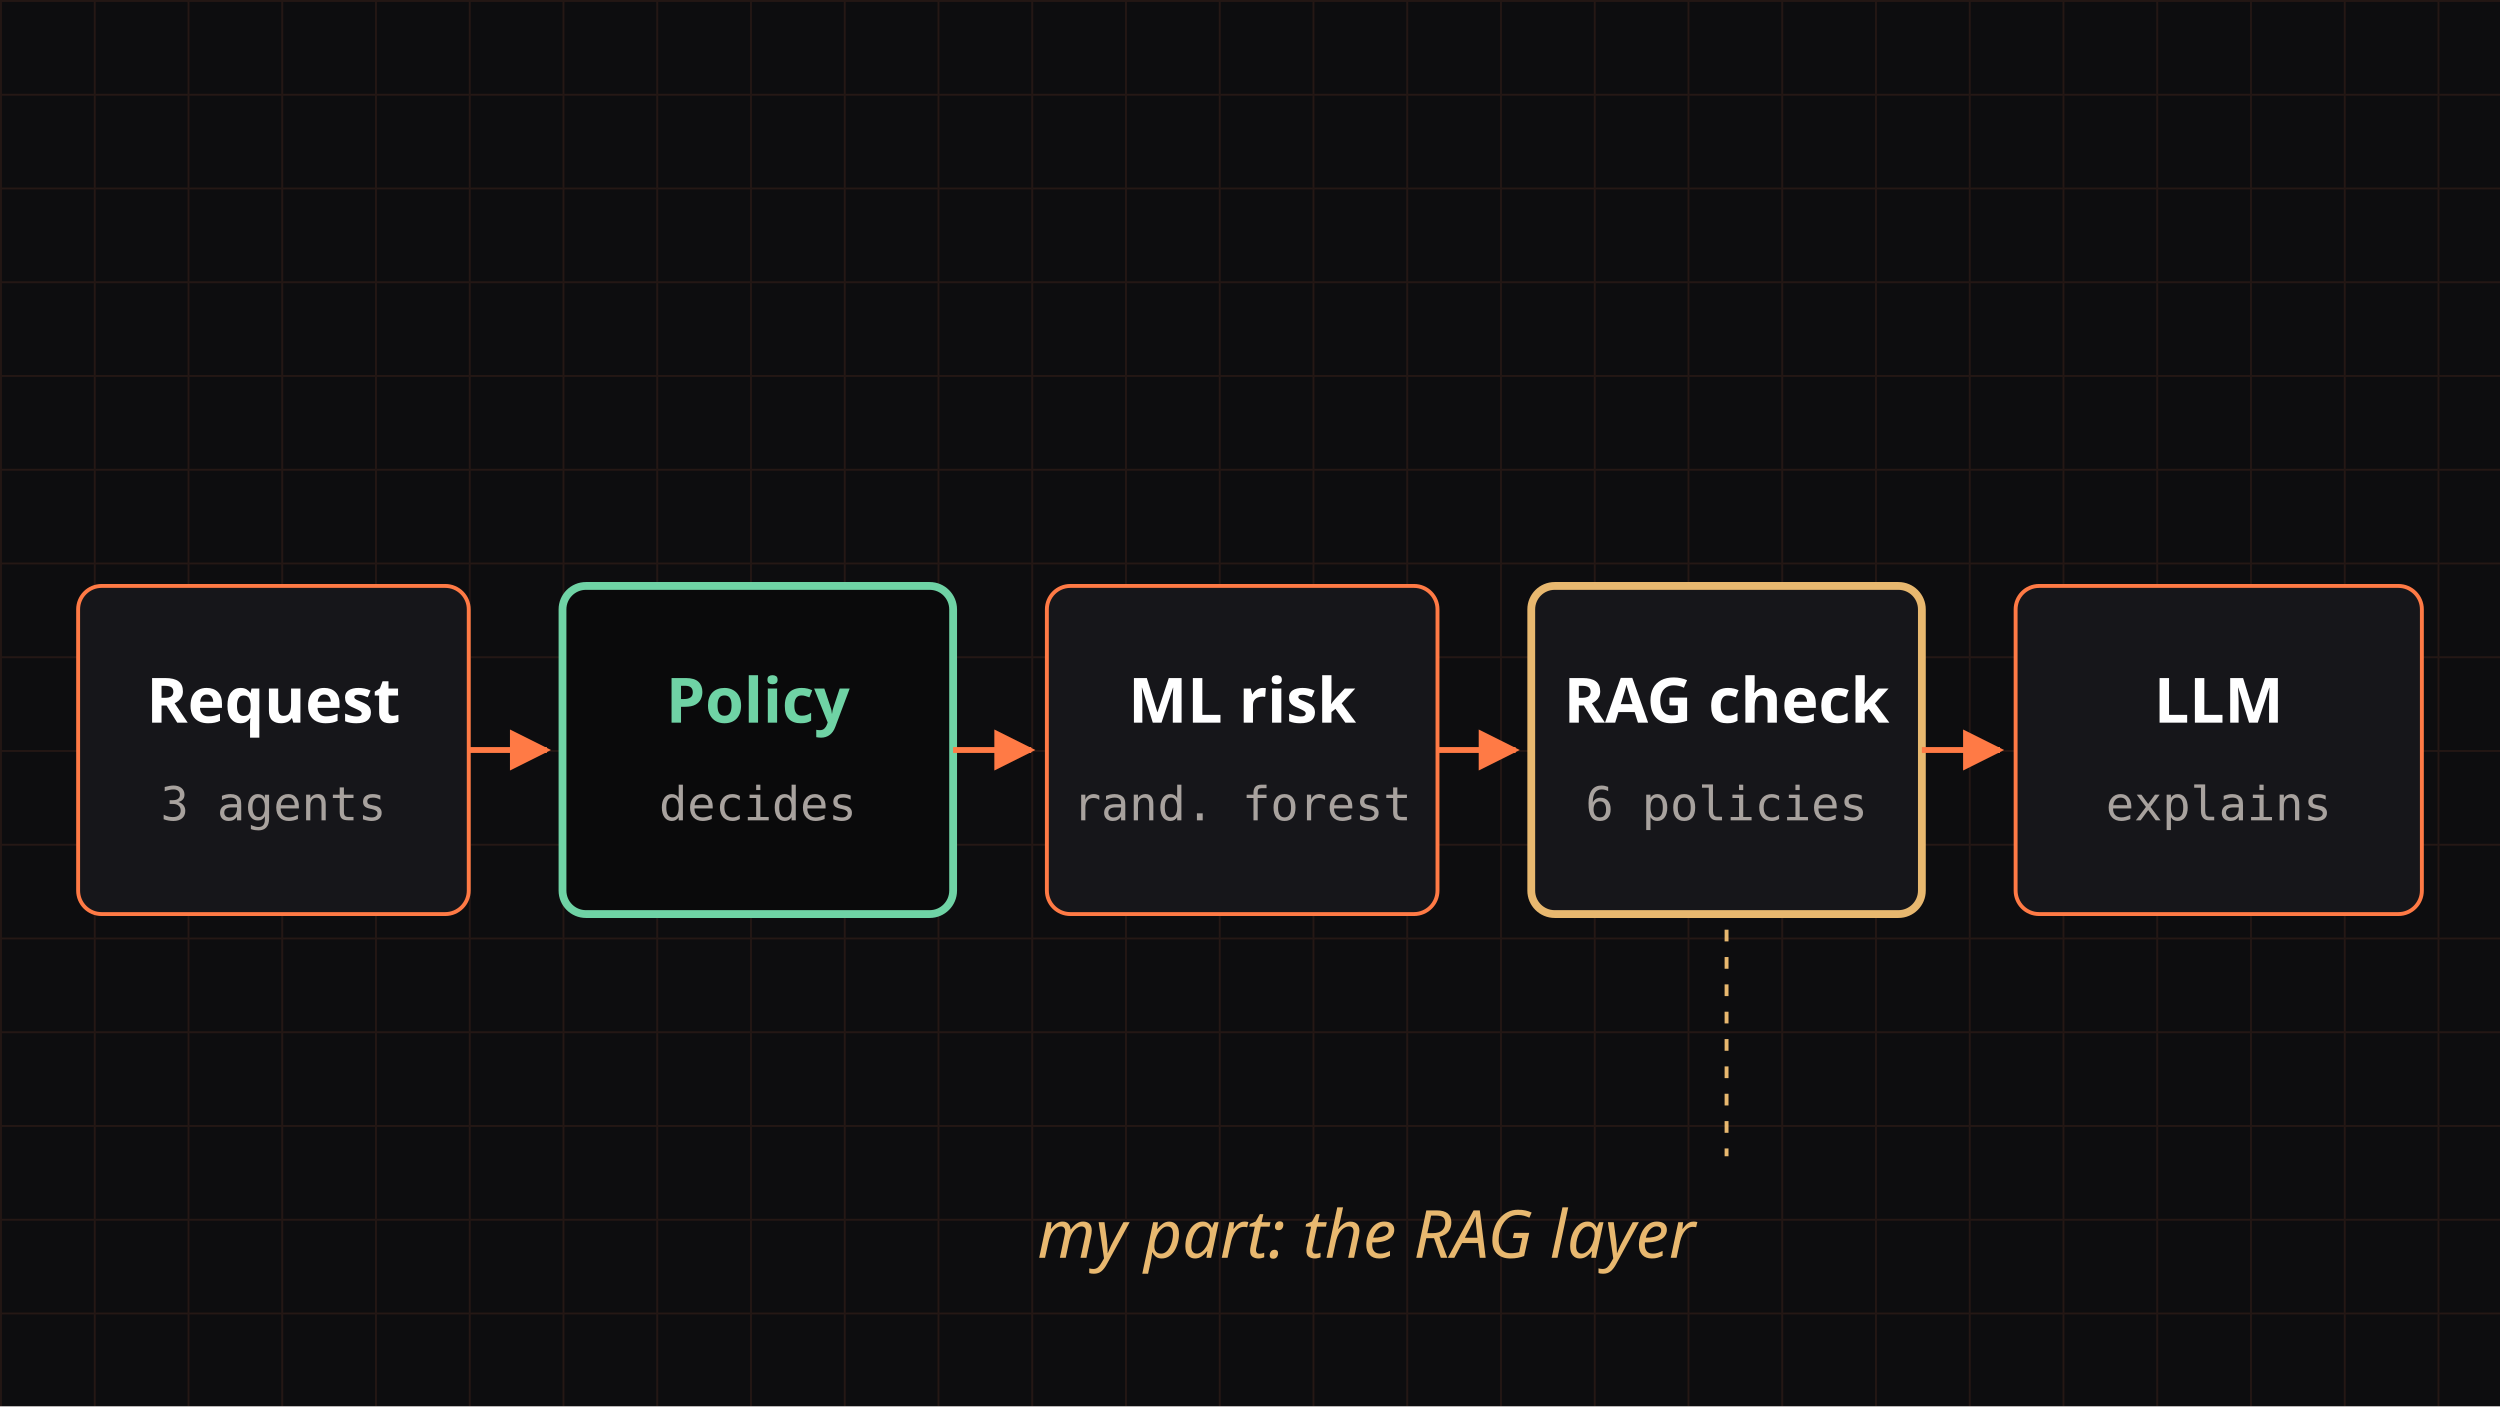
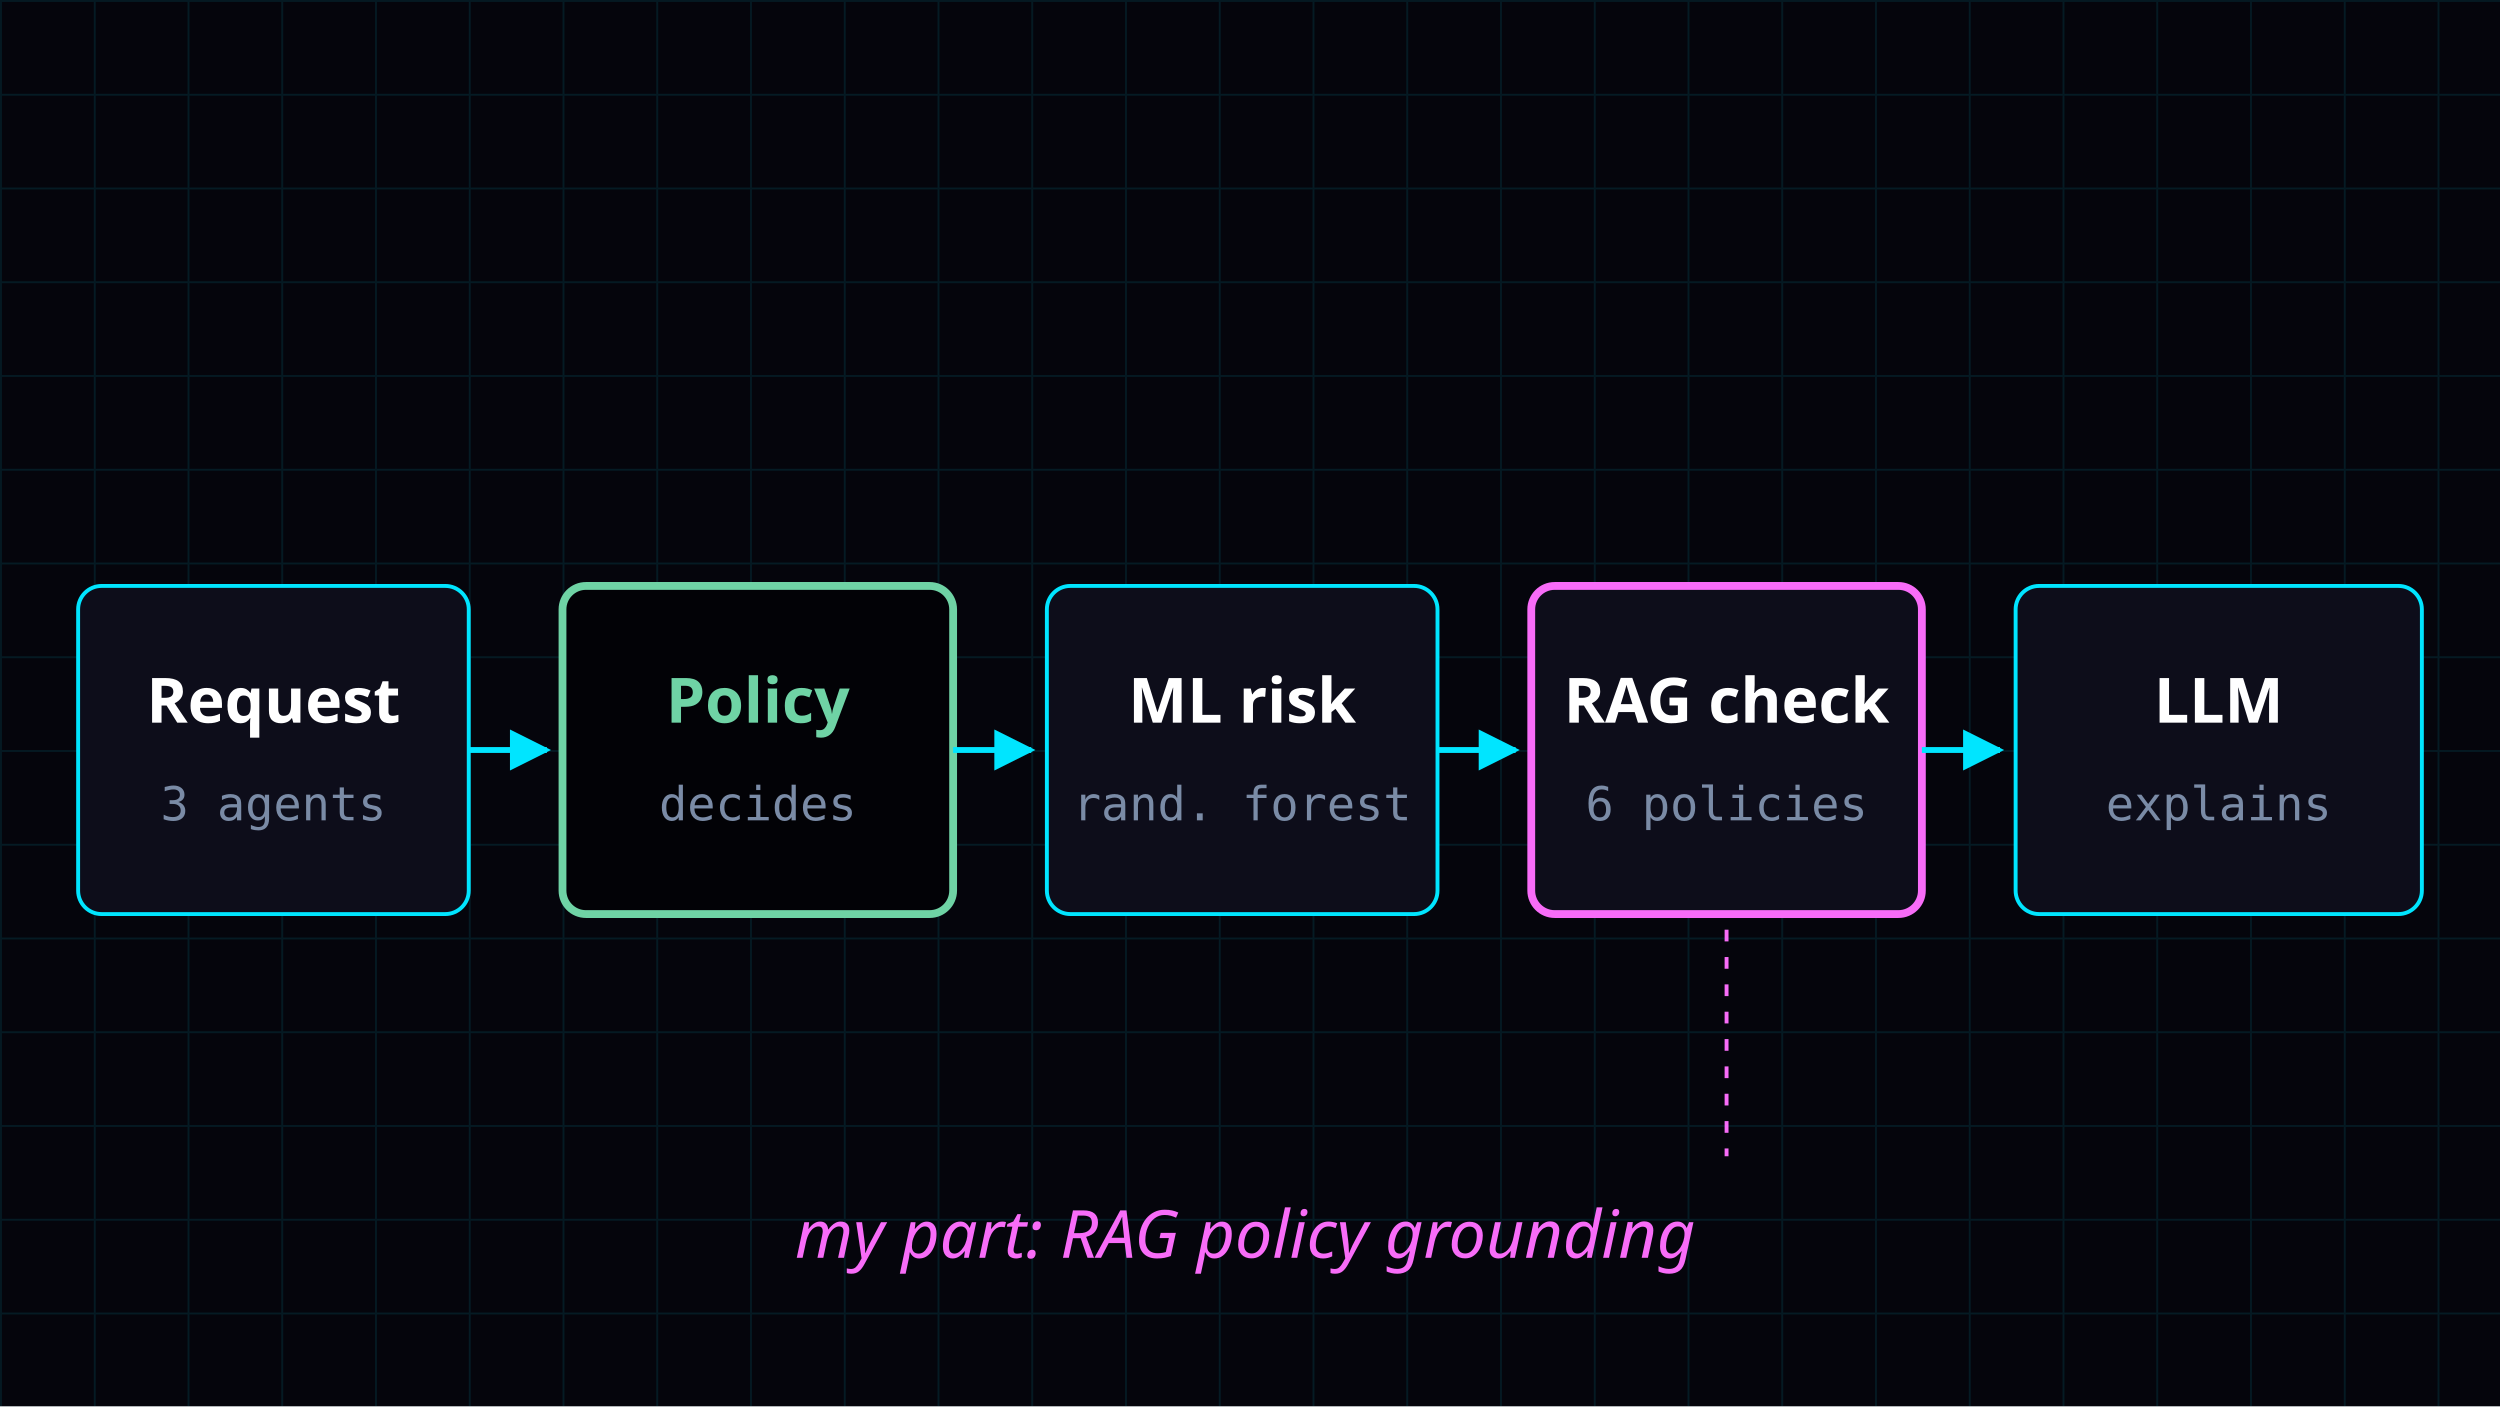
- <svg xmlns="http://www.w3.org/2000/svg" viewBox="0 0 640 360" role="img" aria-label="Sentinnel Banking pipeline: request, policy engine, ML risk score, RAG policy check, LLM explanation">
+ <svg xmlns="http://www.w3.org/2000/svg" viewBox="0 0 640 360" role="img" aria-label="Sentinel Banking pipeline: request, policy engine, ML risk score, RAG policy check, LLM explanation">
  <defs>
    <pattern id="g" width="24" height="24" patternUnits="userSpaceOnUse">
-       <path d="M24 0H0V24" fill="none" stroke="#ff7a45" stroke-opacity=".09" />
+       <path d="M24 0H0V24" fill="none" stroke="#00e5ff" stroke-opacity=".09" />
    </pattern>
    <marker id="a" viewBox="0 0 10 10" refX="9" refY="5" markerWidth="7" markerHeight="7" orient="auto">
-       <path d="M0 0L10 5L0 10Z" fill="#ff7a45" />
+       <path d="M0 0L10 5L0 10Z" fill="#00e5ff" />
    </marker>
  </defs>
-   <rect width="640" height="360" fill="#0d0d0f" />
+   <rect width="640" height="360" fill="#05050c" />
  <rect width="640" height="360" fill="url(#g)" />
  <g font-family="Segoe UI, system-ui, sans-serif" fill="#fff">
-     <rect x="20" y="150" width="100" height="84" rx="6" fill="#16161a" stroke="#ff7a45" />
+     <rect x="20" y="150" width="100" height="84" rx="6" fill="#0d0d1a" stroke="#00e5ff" />
    <text x="70" y="185" text-anchor="middle" font-size="16" font-weight="700">Request</text>
-     <text x="70" y="210" text-anchor="middle" font-size="12" fill="#a8a29e" font-family="Consolas, monospace">3 agents</text>
-     <rect x="144" y="150" width="100" height="84" rx="6" fill="#0a0a0b" stroke="#6fd3a5" stroke-width="2" />
+     <text x="70" y="210" text-anchor="middle" font-size="12" fill="#7a8ba6" font-family="Consolas, monospace">3 agents</text>
+     <rect x="144" y="150" width="100" height="84" rx="6" fill="#020206" stroke="#6fd3a5" stroke-width="2" />
    <text x="194" y="185" text-anchor="middle" font-size="16" font-weight="700" fill="#6fd3a5">Policy</text>
-     <text x="194" y="210" text-anchor="middle" font-size="12" fill="#a8a29e" font-family="Consolas, monospace">decides</text>
-     <rect x="268" y="150" width="100" height="84" rx="6" fill="#16161a" stroke="#ff7a45" />
+     <text x="194" y="210" text-anchor="middle" font-size="12" fill="#7a8ba6" font-family="Consolas, monospace">decides</text>
+     <rect x="268" y="150" width="100" height="84" rx="6" fill="#0d0d1a" stroke="#00e5ff" />
    <text x="318" y="185" text-anchor="middle" font-size="16" font-weight="700">ML risk</text>
-     <text x="318" y="210" text-anchor="middle" font-size="12" fill="#a8a29e" font-family="Consolas, monospace">rand. forest</text>
-     <rect x="392" y="150" width="100" height="84" rx="6" fill="#16161a" stroke="#e8b86f" stroke-width="2" />
+     <text x="318" y="210" text-anchor="middle" font-size="12" fill="#7a8ba6" font-family="Consolas, monospace">rand. forest</text>
+     <rect x="392" y="150" width="100" height="84" rx="6" fill="#0d0d1a" stroke="#f86cf8" stroke-width="2" />
    <text x="442" y="185" text-anchor="middle" font-size="16" font-weight="700">RAG check</text>
-     <text x="442" y="210" text-anchor="middle" font-size="12" fill="#a8a29e" font-family="Consolas, monospace">6 policies</text>
-     <rect x="516" y="150" width="104" height="84" rx="6" fill="#16161a" stroke="#ff7a45" />
+     <text x="442" y="210" text-anchor="middle" font-size="12" fill="#7a8ba6" font-family="Consolas, monospace">6 policies</text>
+     <rect x="516" y="150" width="104" height="84" rx="6" fill="#0d0d1a" stroke="#00e5ff" />
    <text x="568" y="185" text-anchor="middle" font-size="16" font-weight="700">LLM</text>
-     <text x="568" y="210" text-anchor="middle" font-size="12" fill="#a8a29e" font-family="Consolas, monospace">explains</text>
+     <text x="568" y="210" text-anchor="middle" font-size="12" fill="#7a8ba6" font-family="Consolas, monospace">explains</text>
  </g>
-   <g stroke="#ff7a45" stroke-width="1.5" fill="none" marker-end="url(#a)">
+   <g stroke="#00e5ff" stroke-width="1.5" fill="none" marker-end="url(#a)">
    <path d="M120 192 L140 192" />
    <path d="M244 192 L264 192" />
    <path d="M368 192 L388 192" />
    <path d="M492 192 L512 192" />
  </g>
-   <path d="M442 238 L442 296" stroke="#e8b86f" stroke-dasharray="3 4" />
-   <text x="434" y="322" text-anchor="end" font-family="Segoe UI, system-ui, sans-serif" font-size="17" font-style="italic" fill="#e8b86f">my part: the RAG layer</text>
+   <path d="M442 238 L442 296" stroke="#f86cf8" stroke-dasharray="3 4" />
+   <text x="434" y="322" text-anchor="end" font-family="Segoe UI, system-ui, sans-serif" font-size="17" font-style="italic" fill="#f86cf8">my part: RAG policy grounding</text>
</svg>
